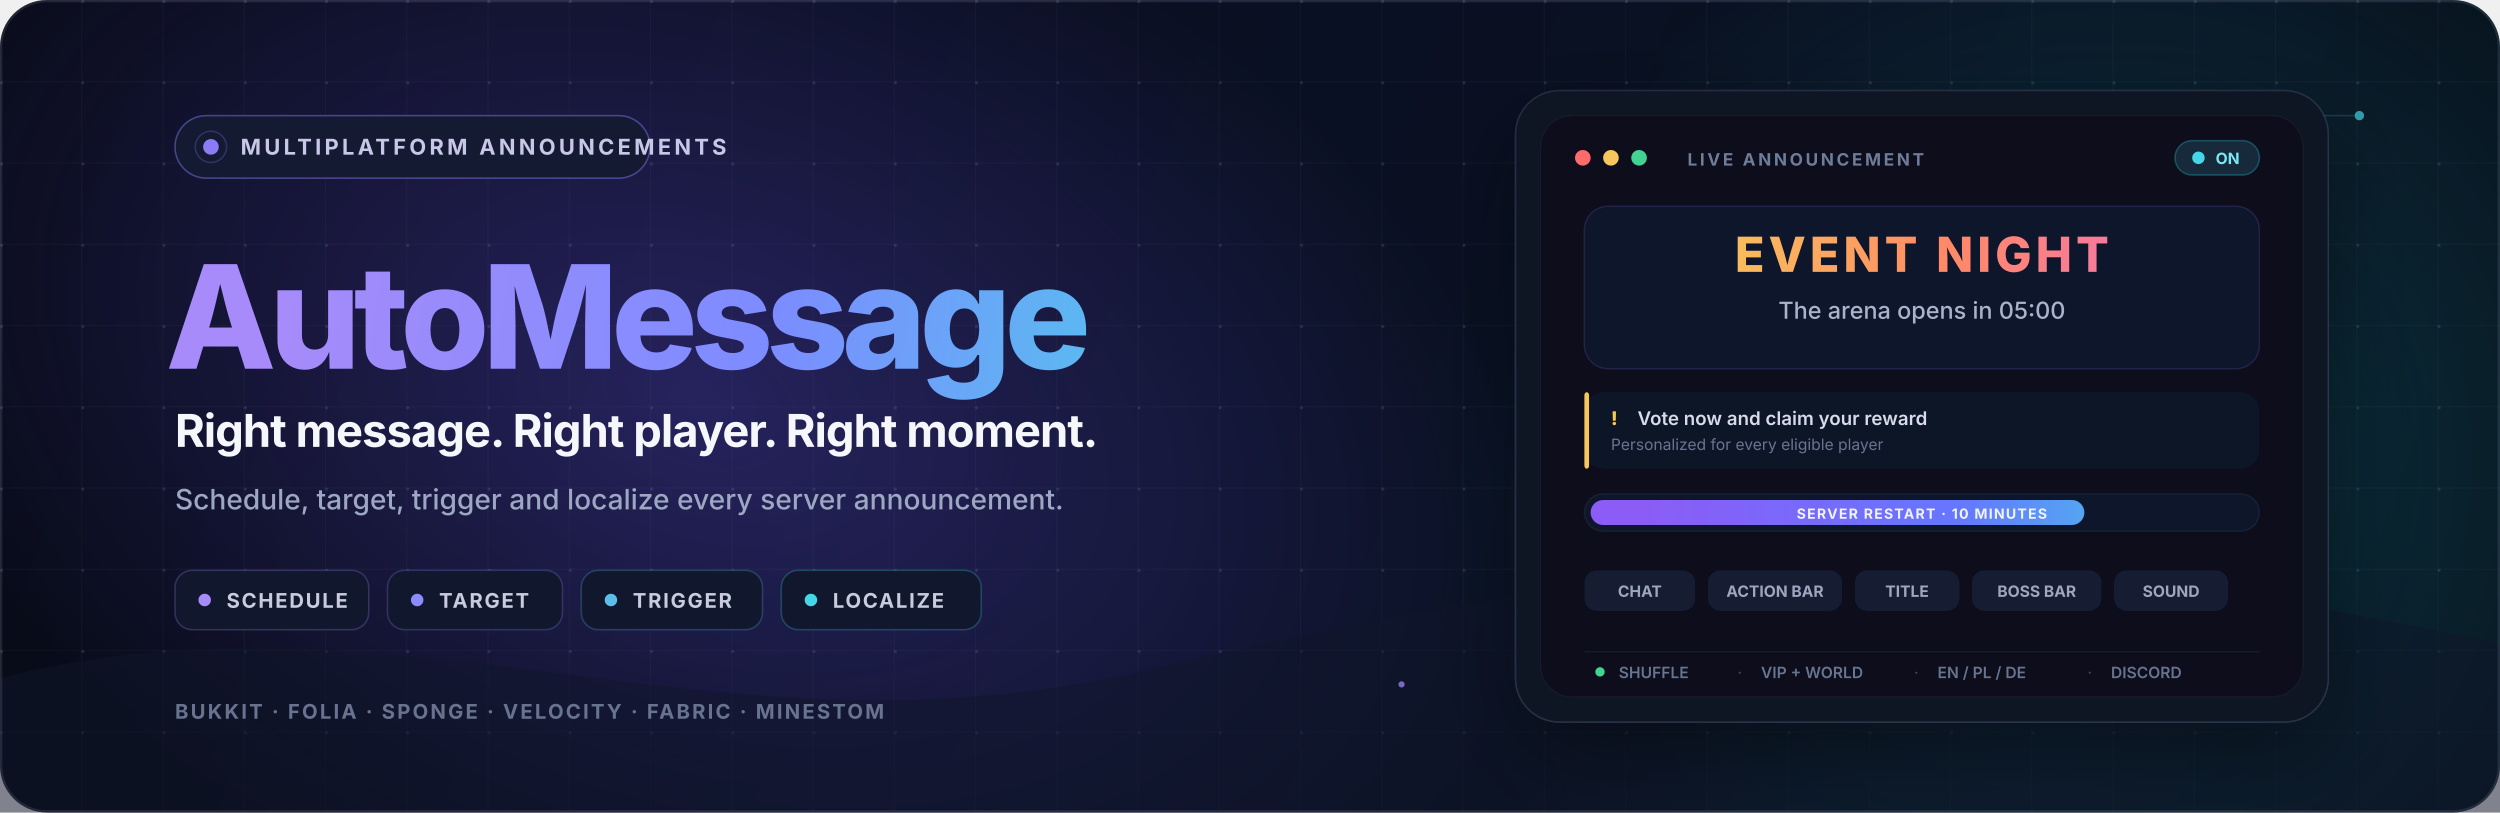
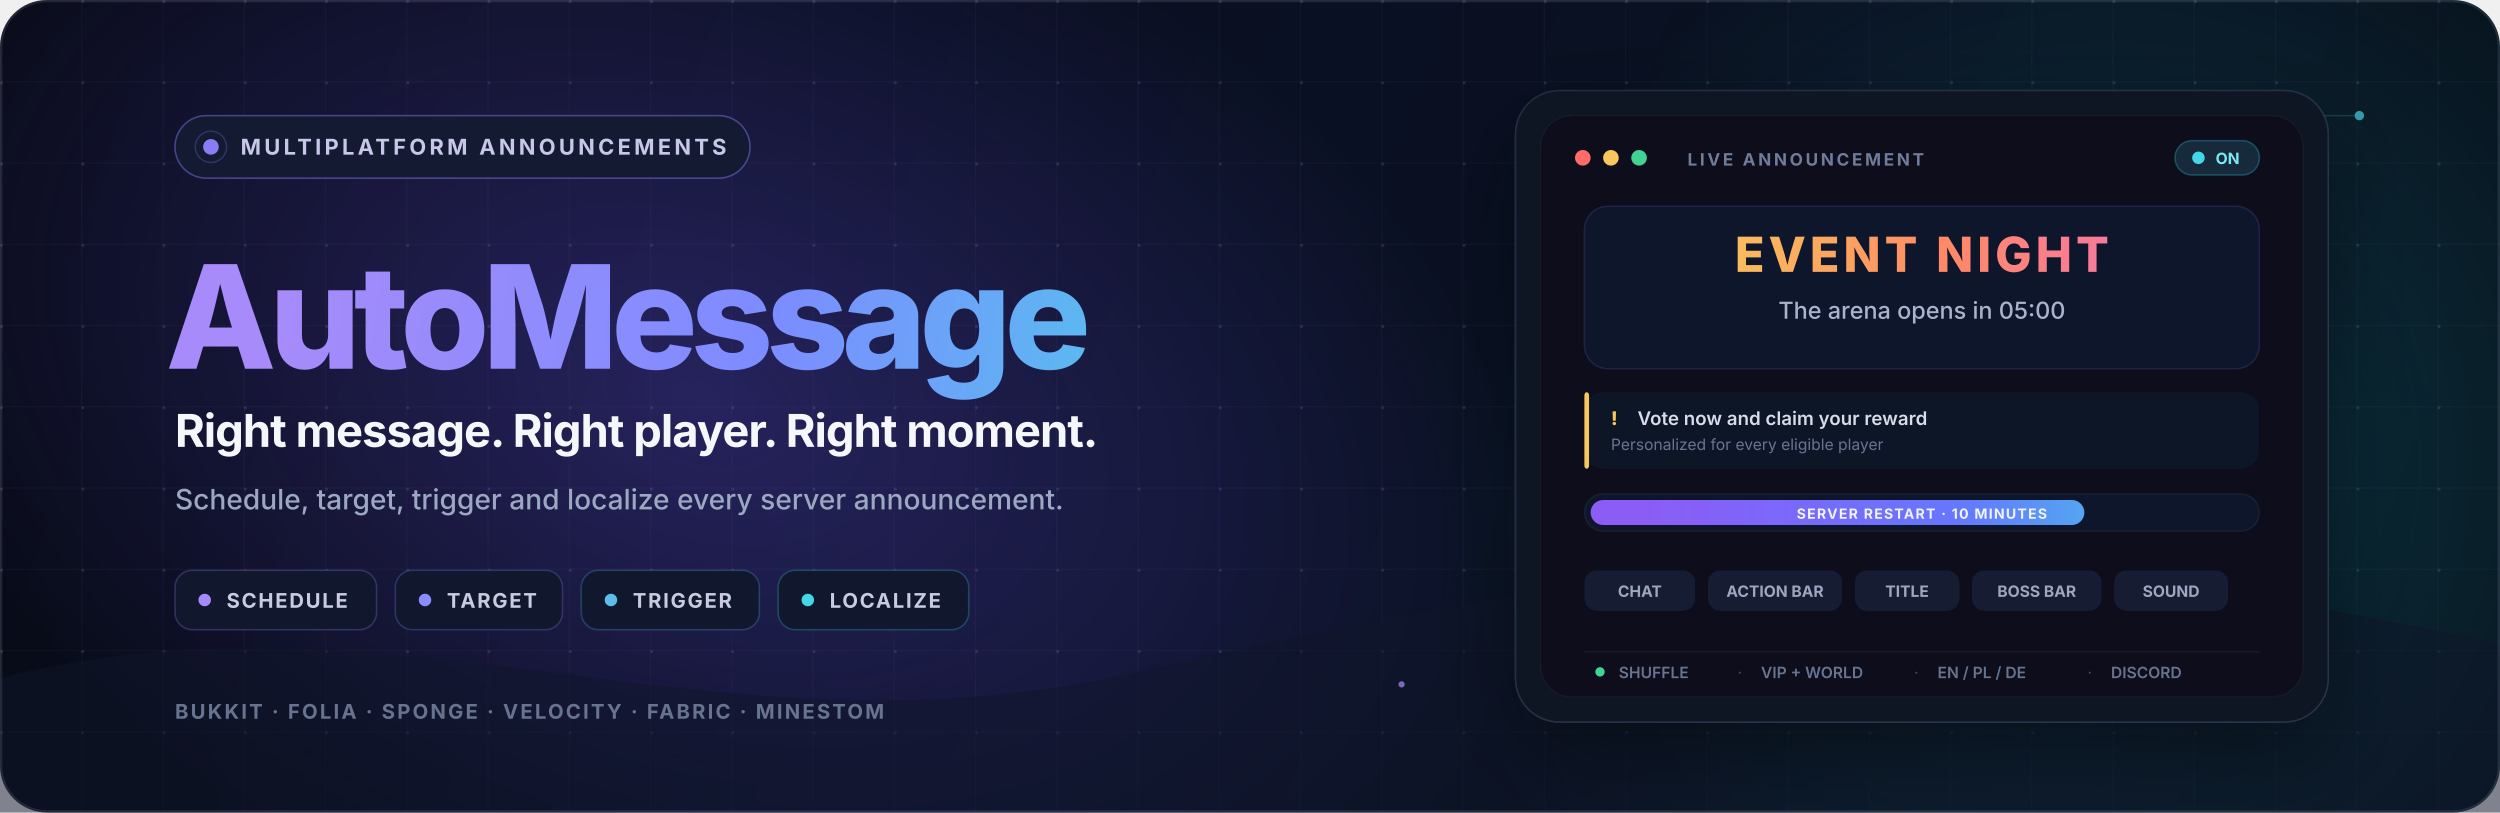
<svg xmlns="http://www.w3.org/2000/svg" width="1600" height="520" viewBox="0 0 1600 520" fill="none" role="img" aria-labelledby="title description">
  <defs>
    <linearGradient id="background" x1="60" y1="20" x2="1530" y2="530" gradientUnits="userSpaceOnUse">
      <stop stop-color="#080B18" />
      <stop offset="0.48" stop-color="#0A1023" />
      <stop offset="1" stop-color="#07131D" />
    </linearGradient>
    <linearGradient id="brand" x1="175" y1="210" x2="825" y2="315" gradientUnits="userSpaceOnUse">
      <stop stop-color="#A78BFA" />
      <stop offset="0.48" stop-color="#7C8CFF" />
      <stop offset="1" stop-color="#45D7E8" />
    </linearGradient>
    <linearGradient id="event" x1="1085" y1="150" x2="1400" y2="150" gradientUnits="userSpaceOnUse">
      <stop stop-color="#F7C65B" />
      <stop offset="0.5" stop-color="#FF8A65" />
      <stop offset="1" stop-color="#F472B6" />
    </linearGradient>
    <linearGradient id="bar" x1="1052" y1="310" x2="1418" y2="310" gradientUnits="userSpaceOnUse">
      <stop stop-color="#8B5CF6" />
      <stop offset="0.55" stop-color="#6677FF" />
      <stop offset="1" stop-color="#42D3E4" />
    </linearGradient>
    <radialGradient id="purpleGlow" cx="0" cy="0" r="1" gradientTransform="translate(448 255) rotate(20) scale(555 365)" gradientUnits="userSpaceOnUse">
      <stop stop-color="#7157FF" stop-opacity="0.28" />
      <stop offset="1" stop-color="#7157FF" stop-opacity="0" />
    </radialGradient>
    <radialGradient id="cyanGlow" cx="0" cy="0" r="1" gradientTransform="translate(1330 310) rotate(130) scale(420 390)" gradientUnits="userSpaceOnUse">
      <stop stop-color="#22D3EE" stop-opacity="0.18" />
      <stop offset="1" stop-color="#22D3EE" stop-opacity="0" />
    </radialGradient>
    <pattern id="grid" width="52" height="52" patternUnits="userSpaceOnUse">
      <path d="M52 0H0V52" stroke="#A8B2D1" stroke-opacity="0.055" />
      <circle cx="1" cy="1" r="1" fill="#A8B2D1" fill-opacity="0.16" />
    </pattern>
    <filter id="shadow" x="-30%" y="-30%" width="160%" height="160%">
      <feDropShadow dx="0" dy="22" stdDeviation="28" flood-color="#000000" flood-opacity="0.42" />
    </filter>
    <filter id="softGlow" x="-50%" y="-50%" width="200%" height="200%">
      <feGaussianBlur stdDeviation="20" />
    </filter>
  </defs>
  <rect width="1600" height="520" rx="30" fill="url(#background)" />
  <rect width="1600" height="520" rx="30" fill="url(#grid)" />
  <rect width="1600" height="520" rx="30" fill="url(#purpleGlow)" />
  <rect width="1600" height="520" rx="30" fill="url(#cyanGlow)" />
  <path d="M0 434C258 369 457 493 733 429C986 371 1209 326 1600 412V520H0V434Z" fill="#10172B" fill-opacity="0.5" />
  <g opacity="0.7">
    <circle cx="134" cy="92" r="3" fill="#A78BFA" />
    <circle cx="1510" cy="74" r="3" fill="#45D7E8" />
    <circle cx="897" cy="438" r="2" fill="#A78BFA" />
    <path d="M146 92H245" stroke="#A78BFA" stroke-opacity="0.25" />
    <path d="M1410 74H1510" stroke="#45D7E8" stroke-opacity="0.25" />
  </g>
  <g font-family="Inter, ui-sans-serif, system-ui, -apple-system, BlinkMacSystemFont, Segoe UI, sans-serif">
    <g transform="translate(112 74)">
-       <rect width="304" height="40" rx="20" fill="#131A32" stroke="#8B7CF6" stroke-opacity="0.45" />
+       <rect width="368" height="40" rx="20" fill="#131A32" stroke="#8B7CF6" stroke-opacity="0.45" />
      <circle cx="23" cy="20" r="5" fill="#8B7CF6" />
      <circle cx="23" cy="20" r="10" stroke="#8B7CF6" stroke-opacity="0.25" />
-       <text x="42" y="25" fill="#C8C7E8" font-size="14" font-weight="700" letter-spacing="2.1">MULTIPLATFORM ANNOUNCEMENTS</text>
+       <text x="42" y="25" fill="#C8C7E8" font-size="14" font-weight="700" letter-spacing="2.1" textLength="313" lengthAdjust="spacing">MULTIPLATFORM ANNOUNCEMENTS</text>
    </g>
    <text x="106" y="236" fill="url(#brand)" font-size="92" font-weight="780" letter-spacing="-4.4">AutoMessage</text>
    <text x="112" y="286" fill="#F6F7FB" font-size="29" font-weight="650" letter-spacing="-0.6">Right message. Right player. Right moment.</text>
    <text x="112" y="326" fill="#9CA7C2" font-size="18" font-weight="450">Schedule, target, trigger and localize every server announcement.</text>
    <g transform="translate(112 365)">
      <g>
-         <rect width="124" height="38" rx="11" fill="#11182D" stroke="#A78BFA" stroke-opacity="0.24" />
+         <rect width="129" height="38" rx="11" fill="#11182D" stroke="#A78BFA" stroke-opacity="0.24" />
        <circle cx="19" cy="19" r="4" fill="#A78BFA" />
-         <text x="33" y="24" fill="#C9CCE0" font-size="13" font-weight="720" letter-spacing="1.1">SCHEDULE</text>
+         <text x="33" y="24" fill="#C9CCE0" font-size="13" font-weight="720" letter-spacing="1.1" textLength="81" lengthAdjust="spacing">SCHEDULE</text>
      </g>
-       <g transform="translate(136)">
-         <rect width="112" height="38" rx="11" fill="#11182D" stroke="#8B8CFF" stroke-opacity="0.24" />
+       <g transform="translate(141)">
+         <rect width="107" height="38" rx="11" fill="#11182D" stroke="#8B8CFF" stroke-opacity="0.24" />
        <circle cx="19" cy="19" r="4" fill="#8B8CFF" />
-         <text x="33" y="24" fill="#C9CCE0" font-size="13" font-weight="720" letter-spacing="1.1">TARGET</text>
+         <text x="33" y="24" fill="#C9CCE0" font-size="13" font-weight="720" letter-spacing="1.1" textLength="59" lengthAdjust="spacing">TARGET</text>
      </g>
      <g transform="translate(260)">
-         <rect width="116" height="38" rx="11" fill="#11182D" stroke="#5DBDE9" stroke-opacity="0.24" />
+         <rect width="114" height="38" rx="11" fill="#11182D" stroke="#5DBDE9" stroke-opacity="0.24" />
        <circle cx="19" cy="19" r="4" fill="#5DBDE9" />
-         <text x="33" y="24" fill="#C9CCE0" font-size="13" font-weight="720" letter-spacing="1.1">TRIGGER</text>
+         <text x="33" y="24" fill="#C9CCE0" font-size="13" font-weight="720" letter-spacing="1.1" textLength="66" lengthAdjust="spacing">TRIGGER</text>
      </g>
-       <g transform="translate(388)">
-         <rect width="128" height="38" rx="11" fill="#11182D" stroke="#45D7E8" stroke-opacity="0.24" />
+       <g transform="translate(386)">
+         <rect width="122" height="38" rx="11" fill="#11182D" stroke="#45D7E8" stroke-opacity="0.24" />
        <circle cx="19" cy="19" r="4" fill="#45D7E8" />
-         <text x="33" y="24" fill="#C9CCE0" font-size="13" font-weight="720" letter-spacing="1.1">LOCALIZE</text>
+         <text x="33" y="24" fill="#C9CCE0" font-size="13" font-weight="720" letter-spacing="1.1" textLength="74" lengthAdjust="spacing">LOCALIZE</text>
      </g>
    </g>
    <text x="112" y="460" fill="#68738F" font-size="13" font-weight="650" letter-spacing="1.4">BUKKIT  ·  FOLIA  ·  SPONGE  ·  VELOCITY  ·  FABRIC  ·  MINESTOM</text>
    <g filter="url(#shadow)">
      <rect x="970" y="58" width="520" height="404" rx="28" fill="#0C1224" stroke="#8893B5" stroke-opacity="0.2" />
      <rect x="986" y="74" width="488" height="372" rx="20" fill="#080D1B" stroke="#FFFFFF" stroke-opacity="0.045" />
      <circle cx="1013" cy="101" r="5" fill="#FF6B6B" />
      <circle cx="1031" cy="101" r="5" fill="#F7C65B" />
      <circle cx="1049" cy="101" r="5" fill="#42D392" />
      <text x="1080" y="106" fill="#6F7B98" font-size="11" font-weight="720" letter-spacing="1.7">LIVE ANNOUNCEMENT</text>
      <rect x="1392" y="90" width="54" height="22" rx="11" fill="#12293A" stroke="#45D7E8" stroke-opacity="0.28" />
      <circle cx="1407" cy="101" r="4" fill="#45D7E8" />
      <text x="1418" y="105" fill="#7CE7F3" font-size="10" font-weight="750">ON</text>
      <rect x="1014" y="132" width="432" height="104" rx="15" fill="#0E162B" stroke="#A78BFA" stroke-opacity="0.15" />
      <text x="1230" y="174" text-anchor="middle" fill="url(#event)" font-size="31" font-weight="820" letter-spacing="2.6">EVENT NIGHT</text>
      <text x="1230" y="204" text-anchor="middle" fill="#AAB3CB" font-size="15" font-weight="520">The arena opens in 05:00</text>
      <rect x="1014" y="251" width="432" height="49" rx="12" fill="#0D1427" />
      <rect x="1014" y="251" width="3" height="49" rx="2" fill="#F7C65B" />
      <text x="1031" y="272" fill="#F7C65B" font-size="12" font-weight="760">!</text>
      <text x="1048" y="272" fill="#D8DBE8" font-size="12" font-weight="570">Vote now and claim your reward</text>
      <text x="1031" y="288" fill="#697590" font-size="10">Personalized for every eligible player</text>
      <rect x="1014" y="316" width="432" height="24" rx="12" fill="#11182C" stroke="#98A2C0" stroke-opacity="0.08" />
      <rect x="1018" y="320" width="316" height="16" rx="8" fill="url(#bar)" />
      <text x="1230" y="332" text-anchor="middle" fill="#F2F4FB" font-size="9" font-weight="750" letter-spacing="0.8">SERVER RESTART · 10 MINUTES</text>
      <g transform="translate(1014 365)">
        <rect width="71" height="26" rx="8" fill="#141B31" />
        <text x="35.5" y="17" text-anchor="middle" fill="#9EA7C0" font-size="10" font-weight="650">CHAT</text>
        <rect x="79" width="86" height="26" rx="8" fill="#141B31" />
        <text x="122" y="17" text-anchor="middle" fill="#9EA7C0" font-size="10" font-weight="650">ACTION BAR</text>
        <rect x="173" width="67" height="26" rx="8" fill="#141B31" />
        <text x="206.5" y="17" text-anchor="middle" fill="#9EA7C0" font-size="10" font-weight="650">TITLE</text>
        <rect x="248" width="83" height="26" rx="8" fill="#141B31" />
        <text x="289.5" y="17" text-anchor="middle" fill="#9EA7C0" font-size="10" font-weight="650">BOSS BAR</text>
        <rect x="339" width="73" height="26" rx="8" fill="#141B31" />
        <text x="375.5" y="17" text-anchor="middle" fill="#9EA7C0" font-size="10" font-weight="650">SOUND</text>
      </g>
      <path d="M1014 417H1446" stroke="#6E7894" stroke-opacity="0.16" />
      <circle cx="1024" cy="430" r="3" fill="#42D392" />
      <text x="1036" y="434" fill="#697590" font-size="10" font-weight="600">SHUFFLE</text>
      <text x="1112" y="434" fill="#424C66" font-size="10">·</text>
      <text x="1127" y="434" fill="#697590" font-size="10" font-weight="600">VIP + WORLD</text>
      <text x="1225" y="434" fill="#424C66" font-size="10">·</text>
      <text x="1240" y="434" fill="#697590" font-size="10" font-weight="600">EN / PL / DE</text>
      <text x="1336" y="434" fill="#424C66" font-size="10">·</text>
      <text x="1351" y="434" fill="#697590" font-size="10" font-weight="600">DISCORD</text>
    </g>
  </g>
  <rect x="0.75" y="0.75" width="1598.5" height="518.5" rx="29.25" stroke="#B8C0D8" stroke-opacity="0.13" stroke-width="1.5" />
</svg>
